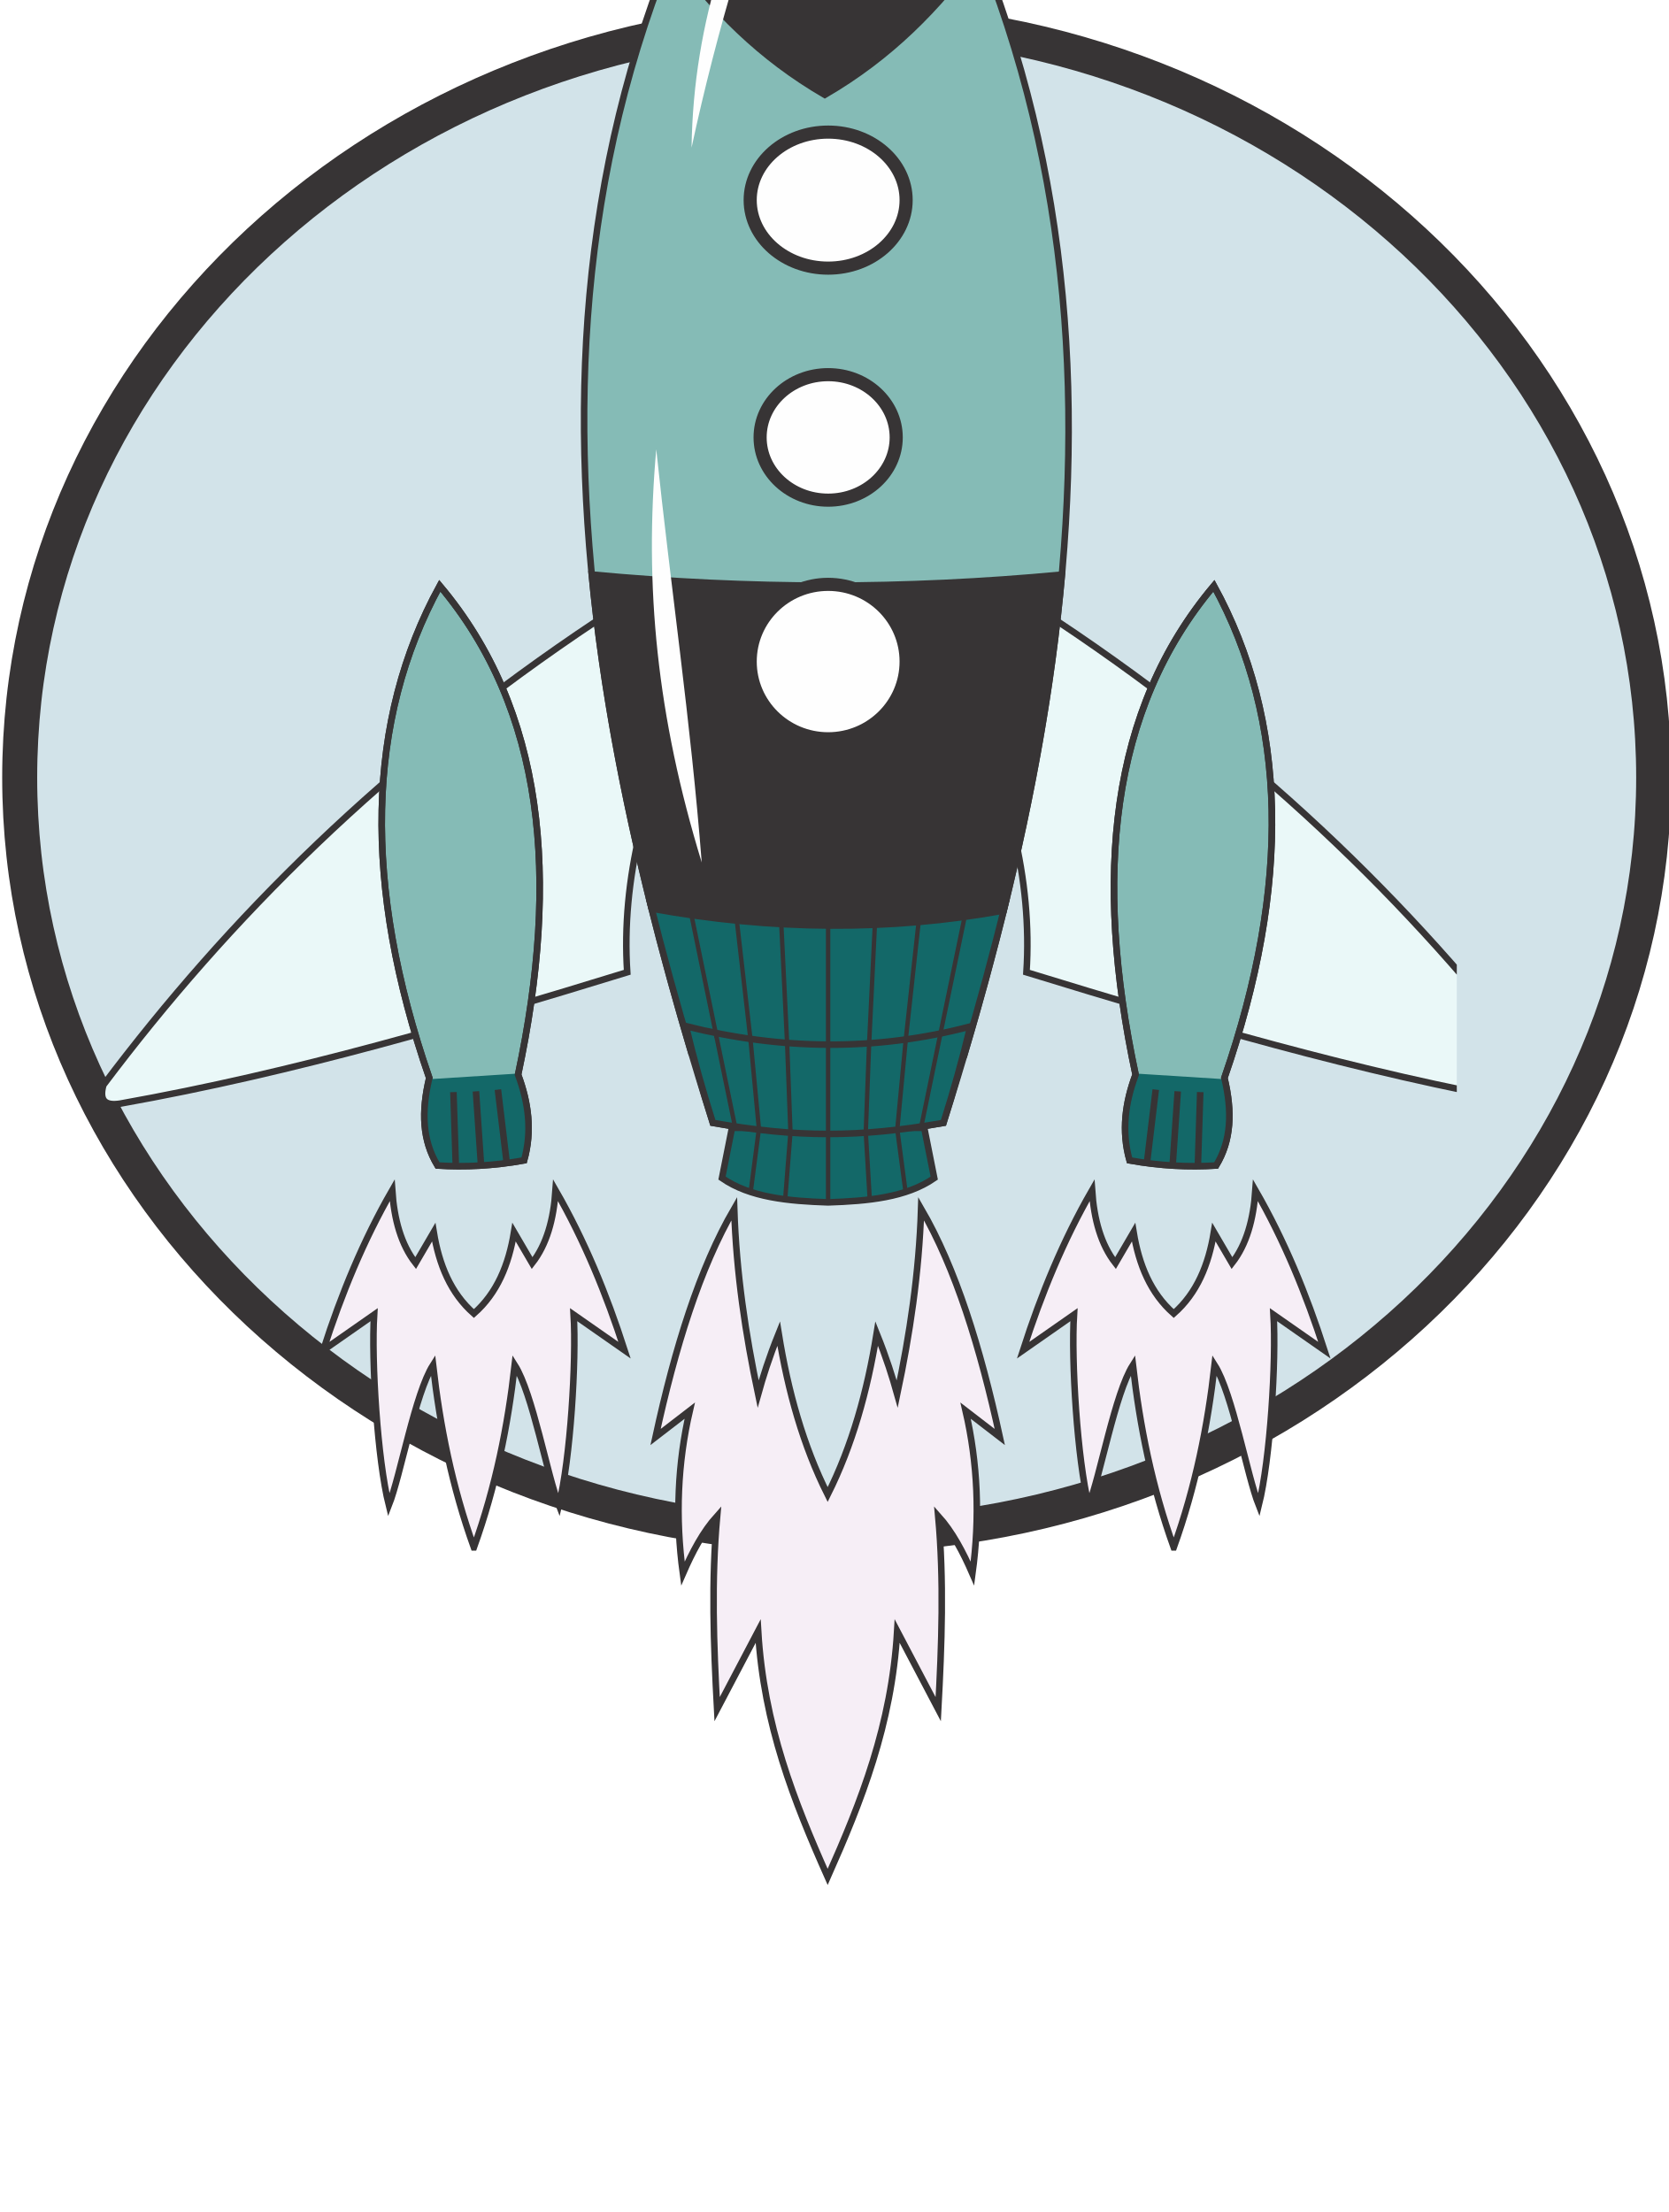
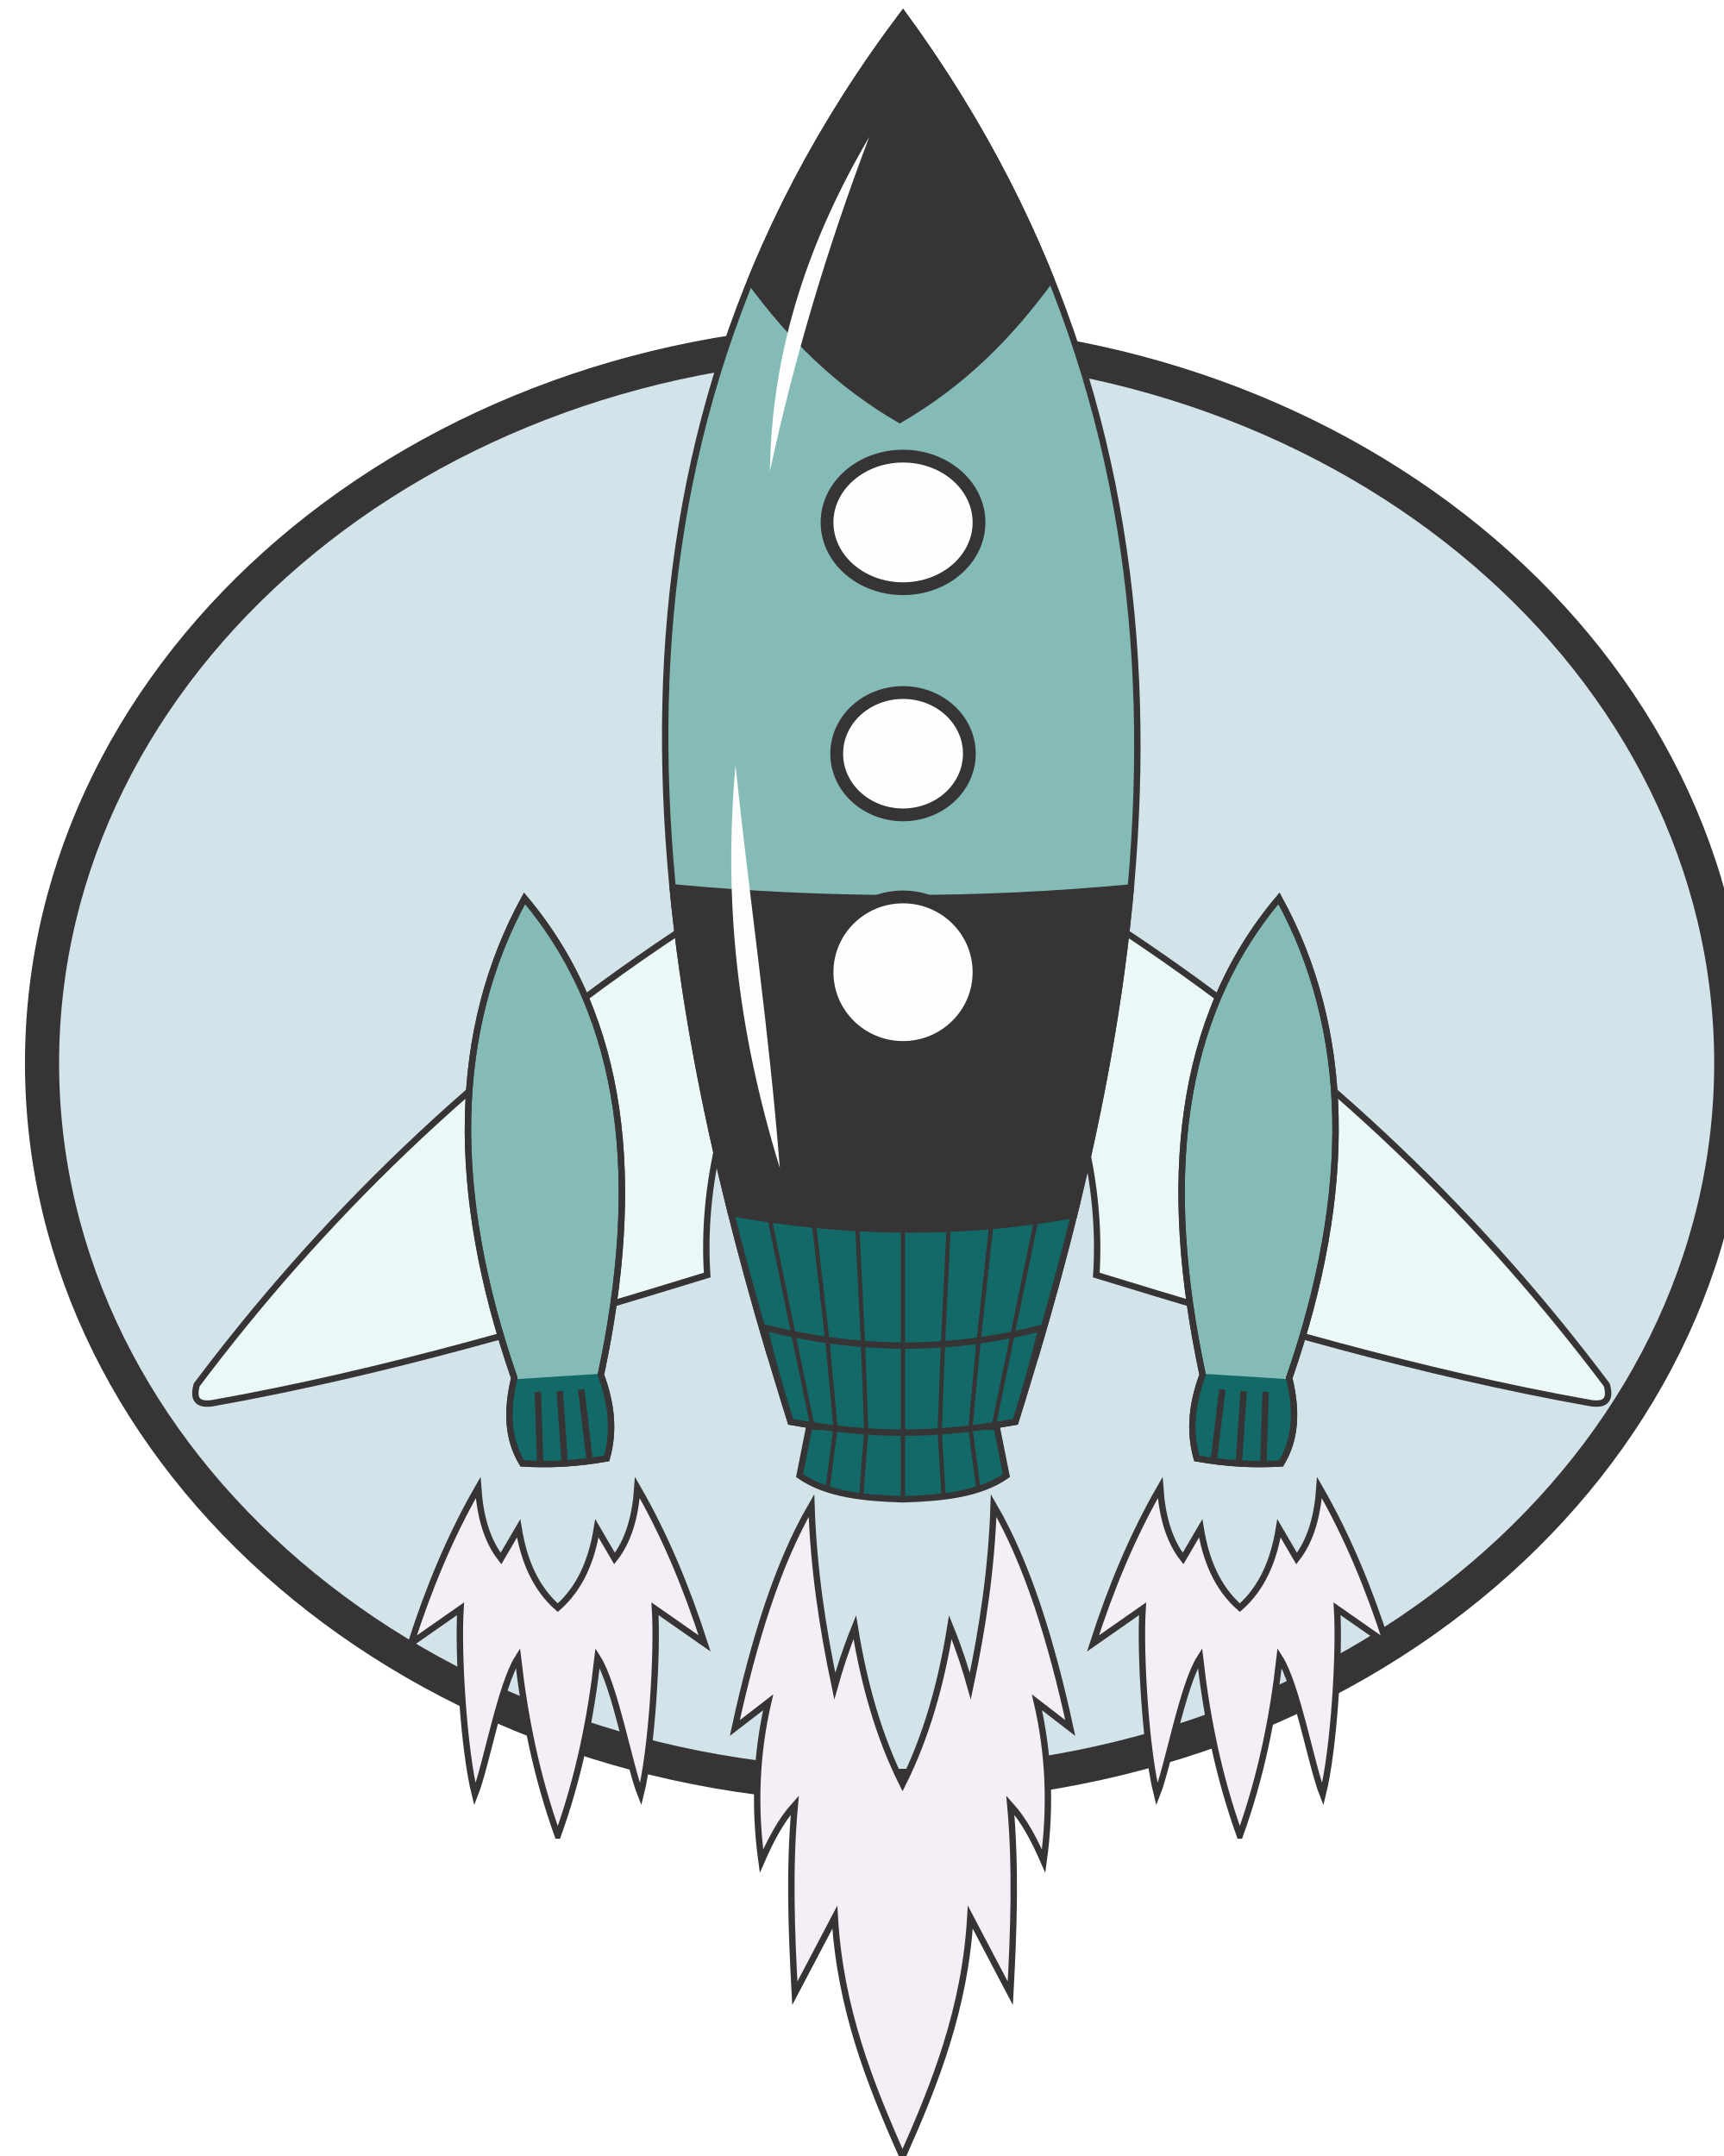
<svg xmlns="http://www.w3.org/2000/svg" fill="none">
-   <path d="M127.5 234C196.259 234 252 182.289 252 118.5C252 54.711 196.259 3 127.5 3C58.741 3 3 54.711 3 118.5C3 182.289 58.741 234 127.5 234Z" fill="#D2E3E9" stroke="#373435" stroke-width="5.333" stroke-miterlimit="2.613" />
-   <svg width="222" height="338" viewBox="-15 50 222 338" fill="none">
+   <svg width="243" height="237" viewBox="0 -50 282 282" fill="none">
+     <path d="M135 229.138C207.902 229.138 267 178.553 267 116.153C267 53.753 207.902 3.168 135 3.168C62.098 3.168 3 53.753 3 116.153C3 178.553 62.098 229.138 135 229.138Z" fill="#D2E3E9" stroke="#373435" stroke-width="5.333" stroke-miterlimit="2.613" />
+   </svg>
+   <svg width="252" height="338" viewBox="-30 50 300 300" fill="none">
    <path fill-rule="evenodd" clip-rule="evenodd" d="M82.531 176.786C79.286 166.118 79.252 155.253 76.009 144.584C43.567 166.175 19.738 190.112 0.754 215.367C0.037 217.947 1.241 218.515 3.277 218.214C30.237 213.408 55.47 205.893 80.581 198.187C80.121 191.184 80.811 183.985 82.531 176.786Z" fill="#EAF8F8" stroke="#373435" stroke-width="1" stroke-miterlimit="22.926" />
    <path fill-rule="evenodd" clip-rule="evenodd" d="M52.016 139.282C40.795 159.775 40.233 184.863 50.416 214.287C49.186 219.461 49.363 223.824 51.678 227.639C55.819 227.898 60.2 227.693 64.867 226.854C66.133 222.357 65.525 218.03 63.95 213.797C70.371 183.689 67.913 158.163 52.016 139.282Z" fill="#85BBB6" stroke="#373435" stroke-width="1" stroke-miterlimit="22.926" />
    <path fill-rule="evenodd" clip-rule="evenodd" d="M63.987 213.619L50.37 214.486C49.191 219.573 49.394 223.873 51.678 227.638C55.818 227.897 60.199 227.692 64.867 226.852C66.133 222.356 65.525 218.029 63.95 213.796L63.987 213.617V213.619Z" fill="#136868" />
    <path d="M62.242 227.433L60.875 216.071" stroke="#373435" stroke-width="1" stroke-miterlimit="2.613" />
    <path d="M54.462 227.742L54.098 216.452" stroke="#373435" stroke-width="1" stroke-miterlimit="2.613" />
    <path d="M58.305 227.646L57.528 216.333" stroke="#373435" stroke-width="1" stroke-miterlimit="2.613" />
    <path fill-rule="evenodd" clip-rule="evenodd" d="M52.016 139.282C40.795 159.775 40.233 184.863 50.416 214.287C49.186 219.461 49.363 223.824 51.678 227.639C55.819 227.898 60.2 227.693 64.867 226.854C66.133 222.357 65.525 218.03 63.95 213.797C70.371 183.689 67.913 158.163 52.016 139.282Z" stroke="#373435" stroke-width="1" stroke-miterlimit="22.926" />
    <path fill-rule="evenodd" clip-rule="evenodd" d="M139.469 176.786C142.714 166.118 142.748 155.253 145.991 144.584C178.433 166.175 202.262 190.112 221.246 215.367C221.963 217.947 220.759 218.515 218.723 218.214C191.763 213.408 166.53 205.893 141.419 198.187C141.879 191.184 141.19 183.985 139.469 176.786Z" fill="#EAF8F8" stroke="#373435" stroke-width="1" stroke-miterlimit="22.926" />
    <path fill-rule="evenodd" clip-rule="evenodd" d="M169.985 139.282C181.205 159.775 181.767 184.863 171.585 214.287C172.814 219.461 172.637 223.824 170.322 227.639C166.182 227.898 161.801 227.693 157.133 226.854C155.867 222.357 156.475 218.03 158.051 213.797C151.629 183.689 154.087 158.163 169.985 139.282Z" fill="#85BBB6" stroke="#373435" stroke-width="1" stroke-miterlimit="22.926" />
    <path fill-rule="evenodd" clip-rule="evenodd" d="M158.013 213.619L171.63 214.486C172.809 219.573 172.606 223.873 170.322 227.638C166.182 227.897 161.801 227.692 157.133 226.852C155.867 222.356 156.475 218.029 158.051 213.796L158.013 213.617V213.619Z" fill="#136868" />
    <path d="M159.759 227.433L161.125 216.071" stroke="#373435" stroke-width="1" stroke-miterlimit="2.613" />
    <path d="M167.539 227.742L167.902 216.452" stroke="#373435" stroke-width="1" stroke-miterlimit="2.613" />
    <path d="M163.695 227.646L164.472 216.333" stroke="#373435" stroke-width="1" stroke-miterlimit="2.613" />
    <path fill-rule="evenodd" clip-rule="evenodd" d="M169.985 139.282C181.205 159.775 181.767 184.863 171.585 214.287C172.814 219.461 172.637 223.824 170.322 227.639C166.182 227.898 161.801 227.693 157.133 226.854C155.867 222.357 156.475 218.03 158.051 213.797C151.629 183.689 154.087 158.163 169.985 139.282Z" stroke="#373435" stroke-width="1" stroke-miterlimit="22.926" />
    <path fill-rule="evenodd" clip-rule="evenodd" d="M93.631 221.137C69.975 146.378 59.26 69.775 111.201 1C161.625 69.923 152.394 146.498 128.771 221.137C115.945 223.396 106.457 223.396 93.631 221.137Z" fill="#85BBB6" stroke="#373435" stroke-width="1" stroke-miterlimit="2.613" />
    <path fill-rule="evenodd" clip-rule="evenodd" d="M90.438 210.754C88.121 202.987 85.969 195.206 84.035 187.42H138.28C136.383 195.207 134.259 202.99 131.954 210.754H90.436H90.438Z" fill="#136868" stroke="#373435" stroke-width="1" stroke-miterlimit="2.613" />
    <path fill-rule="evenodd" clip-rule="evenodd" d="M87.292 42.817C93.054 28.62 100.889 14.655 111.201 1C121.111 14.545 128.707 28.387 134.352 42.449C127.887 51.301 120.623 58.679 110.687 64.455C100.889 58.759 93.688 51.506 87.29 42.816L87.292 42.817Z" fill="#373435" stroke="#373435" stroke-width="1" stroke-miterlimit="2.613" />
    <path fill-rule="evenodd" clip-rule="evenodd" d="M84.301 188.486C80.038 171.499 76.805 154.49 75.179 137.57C99.061 139.799 122.941 139.836 146.821 137.581C145.303 154.603 142.165 171.709 137.946 188.788C120.537 191.944 102.645 191.815 84.301 188.486Z" fill="#373435" stroke="#373435" stroke-width="1" stroke-miterlimit="2.613" />
    <path fill-rule="evenodd" clip-rule="evenodd" d="M96.549 221.889H125.842C126.35 224.445 126.858 227.002 127.367 229.558C123.095 232.522 117.254 233.059 111.195 233.257C105.137 233.059 99.296 232.522 95.023 229.558C95.531 227.002 96.039 224.445 96.547 221.889H96.549Z" fill="#136868" stroke="#373435" stroke-width="1" stroke-miterlimit="2.613" />
    <path fill-rule="evenodd" clip-rule="evenodd" d="M93.631 221.137C92.046 216.127 90.677 211.217 89.524 206.405C103.972 210.032 118.418 210.261 132.865 206.452C131.714 211.248 130.35 216.144 128.771 221.137C115.945 223.396 106.457 223.396 93.631 221.137Z" fill="#136868" stroke="#373435" stroke-width="1" stroke-miterlimit="2.613" />
    <path d="M111.202 162.6C117.763 162.6 123.083 157.331 123.083 150.832C123.083 144.332 117.763 139.063 111.202 139.063C104.64 139.063 99.32 144.332 99.32 150.832C99.32 157.331 104.64 162.6 111.202 162.6Z" fill="#FEFEFE" stroke="#373435" stroke-width="2" stroke-miterlimit="2.613" />
    <path d="M111.196 209.21V222.538" stroke="#373435" stroke-width="0.667" stroke-miterlimit="2.613" />
    <path d="M104.955 209.214L105.455 222.534" stroke="#373435" stroke-width="0.667" stroke-miterlimit="2.613" />
    <path d="M99.381 208.581L100.632 221.866" stroke="#373435" stroke-width="0.667" stroke-miterlimit="2.613" />
    <path d="M94.112 207.663L96.953 221.454" stroke="#373435" stroke-width="0.667" stroke-miterlimit="2.613" />
    <path d="M117.435 209.258L116.935 222.578" stroke="#373435" stroke-width="0.667" stroke-miterlimit="2.613" />
    <path d="M123.01 208.626L121.758 221.909" stroke="#373435" stroke-width="0.667" stroke-miterlimit="2.613" />
    <path d="M128.279 207.707L125.442 221.481" stroke="#373435" stroke-width="0.667" stroke-miterlimit="2.613" />
    <path fill-rule="evenodd" clip-rule="evenodd" d="M90.386 72.506C94.255 54.518 99.516 37.126 105.92 20.223C96.678 35.989 90.657 53.071 90.386 72.506Z" fill="#FEFEFE" />
    <path d="M111.201 126.23C116.929 126.23 121.572 121.948 121.572 116.666C121.572 111.385 116.929 107.103 111.201 107.103C105.474 107.103 100.831 111.385 100.831 116.666C100.831 121.948 105.474 126.23 111.201 126.23Z" fill="#FEFEFE" stroke="#373435" stroke-width="2" stroke-miterlimit="2.613" />
    <path fill-rule="evenodd" clip-rule="evenodd" d="M91.935 181.448C90.244 159.773 87.25 139.863 85.005 118.479C83.146 139.422 85.119 159.225 91.935 181.448Z" fill="#FEFEFE" />
    <path fill-rule="evenodd" clip-rule="evenodd" d="M57.213 285.833C53.883 276.575 52.04 267.319 50.989 258.061C48.249 262.38 46.041 274.894 44.255 279.418C42.508 272.431 41.581 257.362 42.01 250.376C39.425 252.181 36.84 253.986 34.256 255.79C37.011 247.241 40.376 239.04 44.766 231.423C45.068 235.881 46.129 239.688 48.337 242.515C49.256 240.943 50.174 239.371 51.093 237.799C51.908 242.773 53.679 247.091 57.215 250.201C60.751 247.091 62.523 242.773 63.336 237.799C64.254 239.371 65.173 240.943 66.092 242.515C68.298 239.688 69.361 235.88 69.663 231.423C74.052 239.04 77.417 247.24 80.173 255.79C77.588 253.985 75.002 252.18 72.419 250.376C72.848 257.362 71.921 272.431 70.174 279.418C68.388 274.894 66.18 262.38 63.44 258.061C62.39 267.319 60.546 276.576 57.216 285.833H57.213Z" fill="#F6EEF6" stroke="#373435" stroke-width="1" stroke-miterlimit="22.926" />
    <path d="M104.67 232.569L105.456 222.607" stroke="#373435" stroke-width="0.667" stroke-miterlimit="2.613" />
    <path d="M99.381 231.788L100.632 222.181" stroke="#373435" stroke-width="0.667" stroke-miterlimit="2.613" />
    <path d="M117.541 232.82L116.935 222.578" stroke="#373435" stroke-width="0.667" stroke-miterlimit="2.613" />
    <path d="M123.01 231.759L121.758 222.338" stroke="#373435" stroke-width="0.667" stroke-miterlimit="2.613" />
    <path d="M111.196 222.829V233.311" stroke="#373435" stroke-width="0.667" stroke-miterlimit="2.613" />
    <path fill-rule="evenodd" clip-rule="evenodd" d="M163.863 285.833C160.533 276.575 158.69 267.319 157.638 258.061C154.899 262.38 152.691 274.894 150.905 279.418C149.157 272.431 148.23 257.362 148.66 250.376C146.075 252.181 143.49 253.986 140.906 255.79C143.661 247.241 147.026 239.04 151.415 231.423C151.718 235.881 152.779 239.688 154.987 242.515C155.906 240.943 156.823 239.371 157.742 237.799C158.557 242.773 160.329 247.091 163.864 250.201C167.401 247.091 169.172 242.773 169.986 237.799C170.903 239.371 171.822 240.943 172.741 242.515C174.948 239.688 176.01 235.88 176.313 231.423C180.702 239.04 184.067 247.24 186.822 255.79C184.237 253.985 181.652 252.18 179.068 250.376C179.498 257.362 178.571 272.431 176.824 279.418C175.037 274.894 172.829 262.38 170.09 258.061C169.04 267.319 167.195 276.576 163.865 285.833H163.863Z" fill="#F6EEF6" stroke="#373435" stroke-width="1" stroke-miterlimit="22.926" />
    <path fill-rule="evenodd" clip-rule="evenodd" d="M111.127 336.069C105.996 324.539 101.376 312.893 100.533 298.603C98.449 302.568 96.364 306.532 94.28 310.498C93.745 300.685 93.389 290.872 94.28 281.06C92.127 283.451 90.509 286.527 89.069 289.832C87.894 281.249 88.265 272.978 90.111 265.004C88.374 266.342 86.636 267.68 84.9 269.017C87.865 255.388 91.611 243.296 96.885 234.227C97.204 244.071 98.615 253.394 100.533 262.476C101.241 259.951 102.153 256.998 103.66 253.258C105.078 262.07 107.401 270.348 111.127 277.79C114.854 270.346 117.176 262.069 118.595 253.258C120.102 256.999 121.012 259.952 121.722 262.476C123.639 253.394 125.052 244.071 125.369 234.227C130.644 243.297 134.39 255.388 137.355 269.017C135.618 267.679 133.88 266.341 132.144 265.004C133.99 272.978 134.36 281.249 133.186 289.832C131.745 286.529 130.127 283.451 127.975 281.06C128.865 290.872 128.51 300.685 127.975 310.498C125.891 306.532 123.806 302.568 121.722 298.603C120.879 312.893 116.258 324.539 111.127 336.069Z" fill="#F6EEF6" stroke="#373435" stroke-width="1" stroke-miterlimit="22.926" />
    <path d="M111.202 90.866C117.763 90.866 123.083 86.225 123.083 80.5C123.083 74.775 117.763 70.133 111.202 70.133C104.64 70.133 99.32 74.775 99.32 80.5C99.32 86.225 104.64 90.866 111.202 90.866Z" fill="#FEFEFE" stroke="#373435" stroke-width="2" stroke-miterlimit="2.613" />
    <path d="M111.196 191.241V209.369" stroke="#373435" stroke-width="0.667" stroke-miterlimit="2.613" />
    <path d="M104.061 190.84L104.956 209.214" stroke="#373435" stroke-width="0.667" stroke-miterlimit="2.613" />
    <path d="M97.207 189.643L99.381 208.581" stroke="#373435" stroke-width="0.667" stroke-miterlimit="2.613" />
    <path d="M90.285 189.062L94.213 208.157" stroke="#373435" stroke-width="0.667" stroke-miterlimit="2.613" />
    <path d="M118.304 191.281L117.429 209.423" stroke="#373435" stroke-width="0.667" stroke-miterlimit="2.613" />
    <path d="M124.987 190.524L123.01 208.625" stroke="#373435" stroke-width="0.667" stroke-miterlimit="2.613" />
    <path d="M132.134 189.098L128.279 207.707" stroke="#373435" stroke-width="0.667" stroke-miterlimit="2.613" />
  </svg>
</svg>
